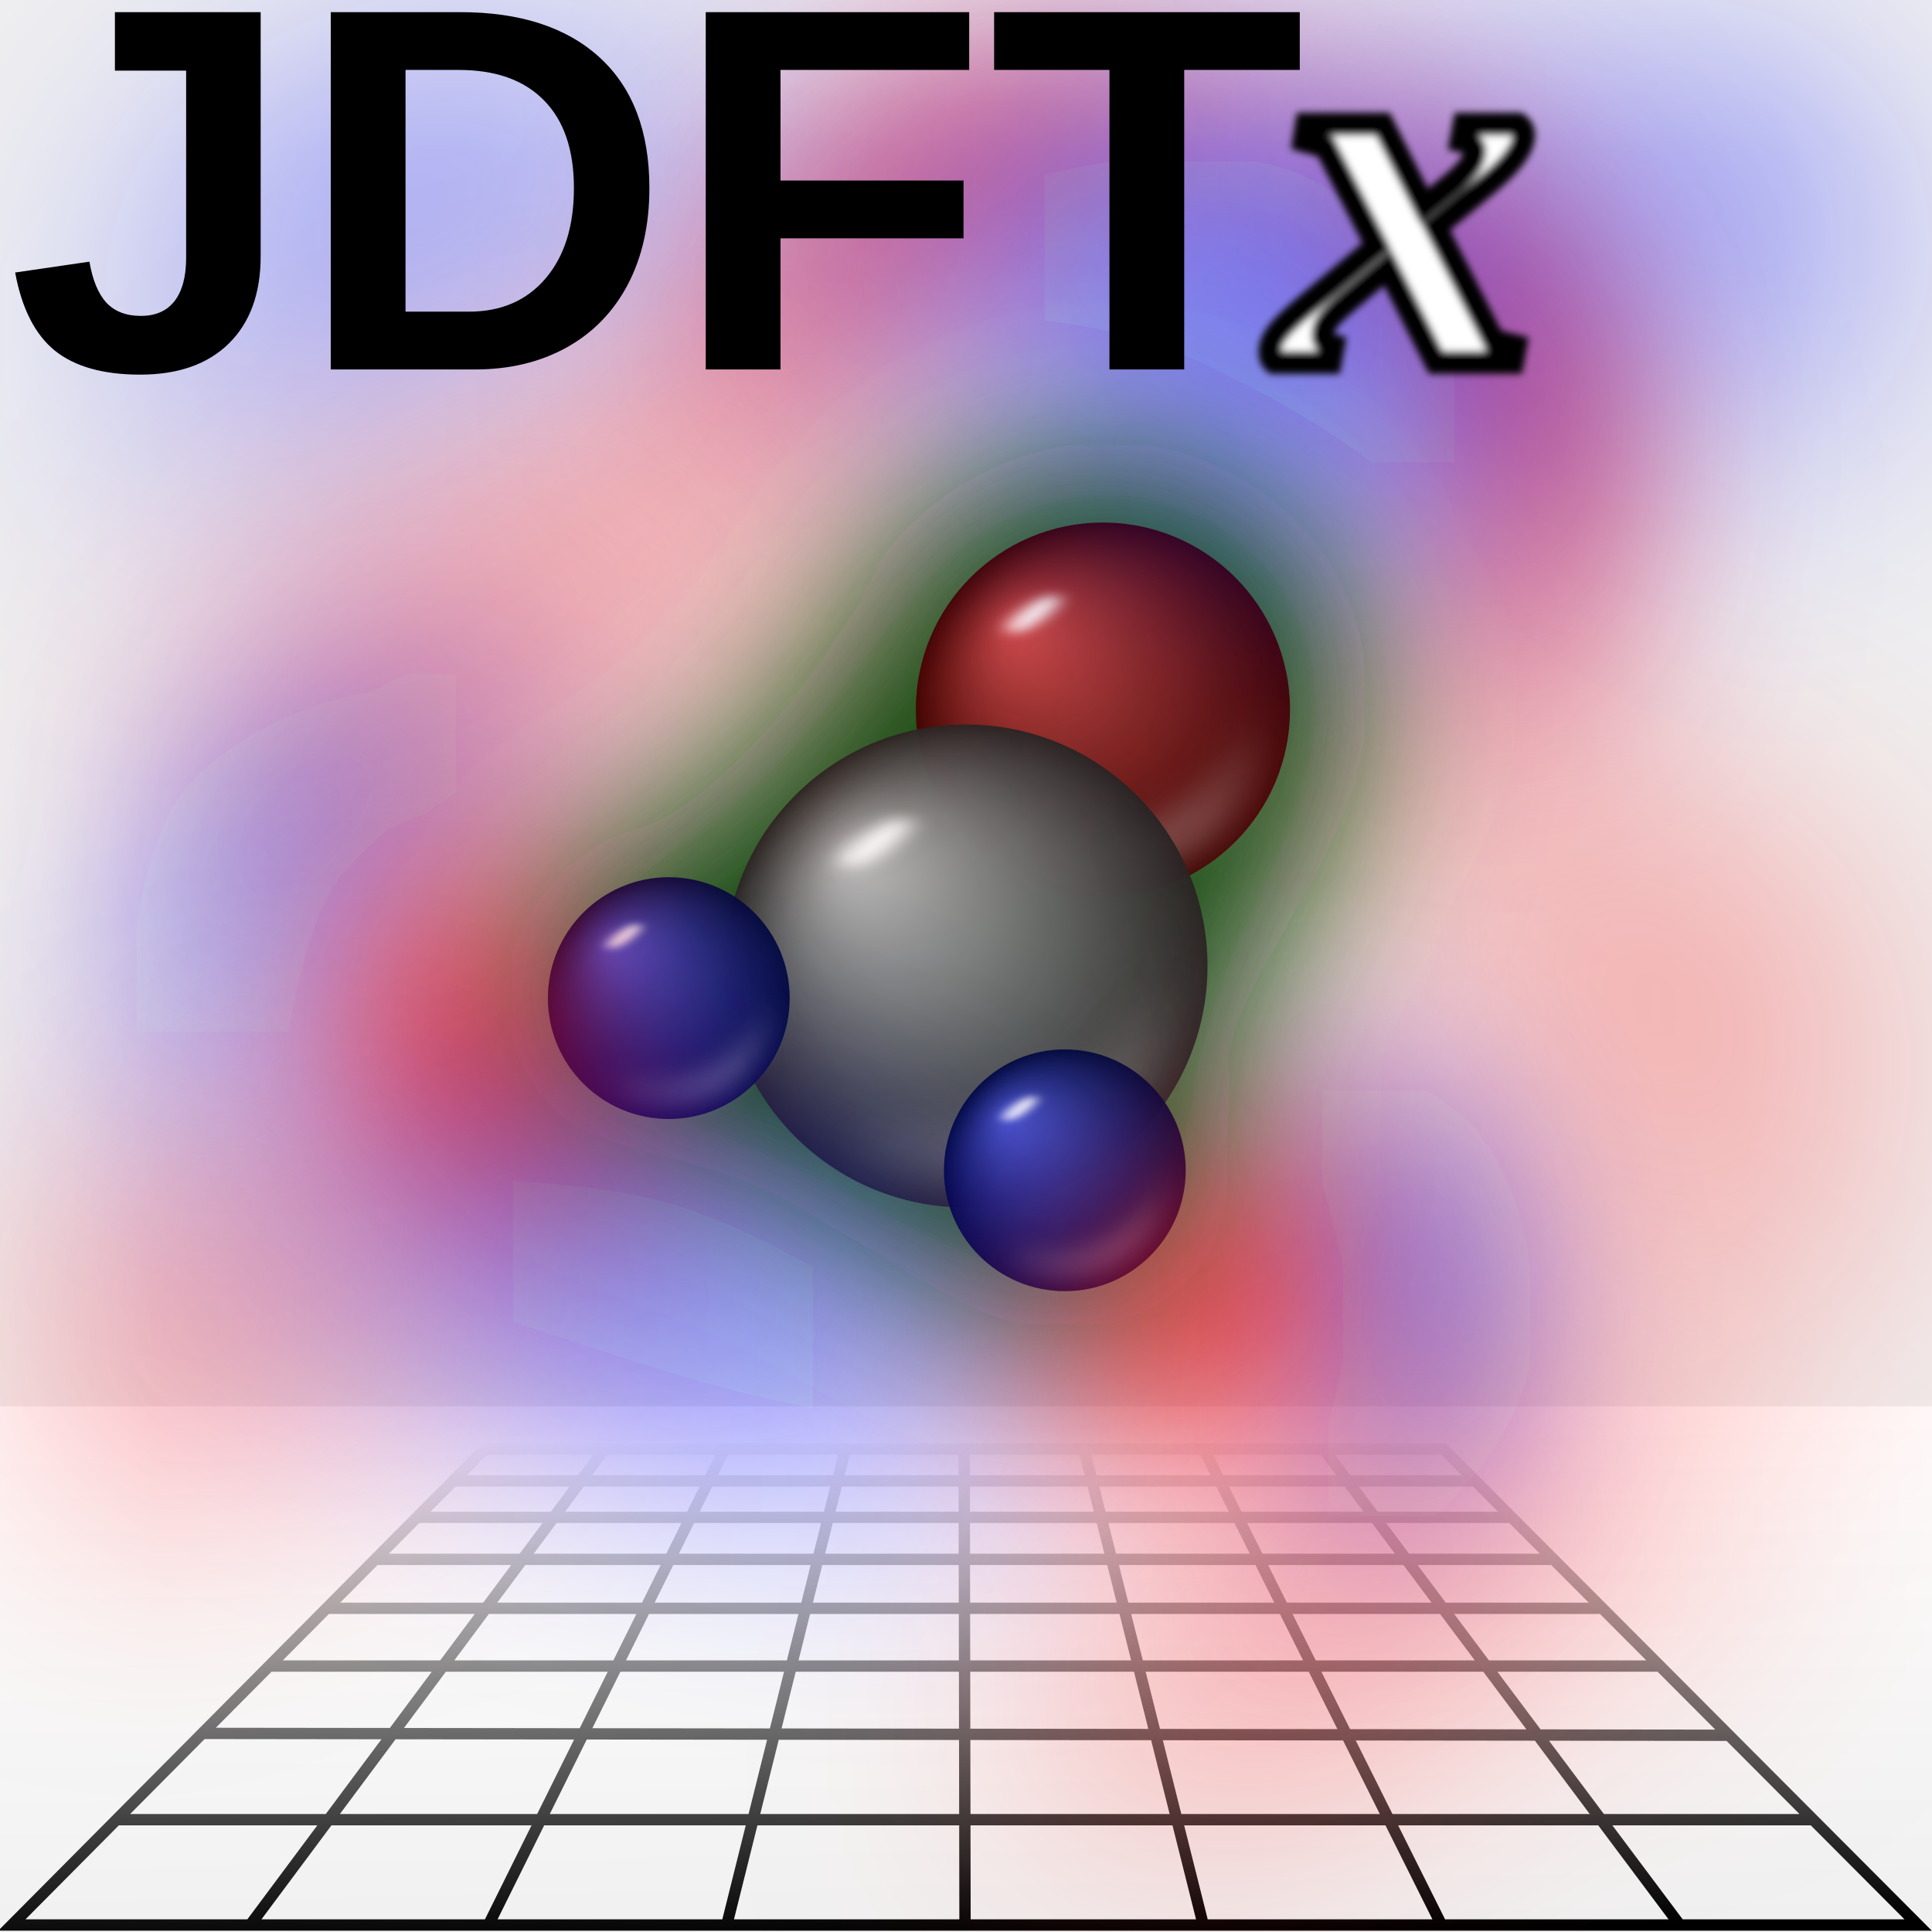
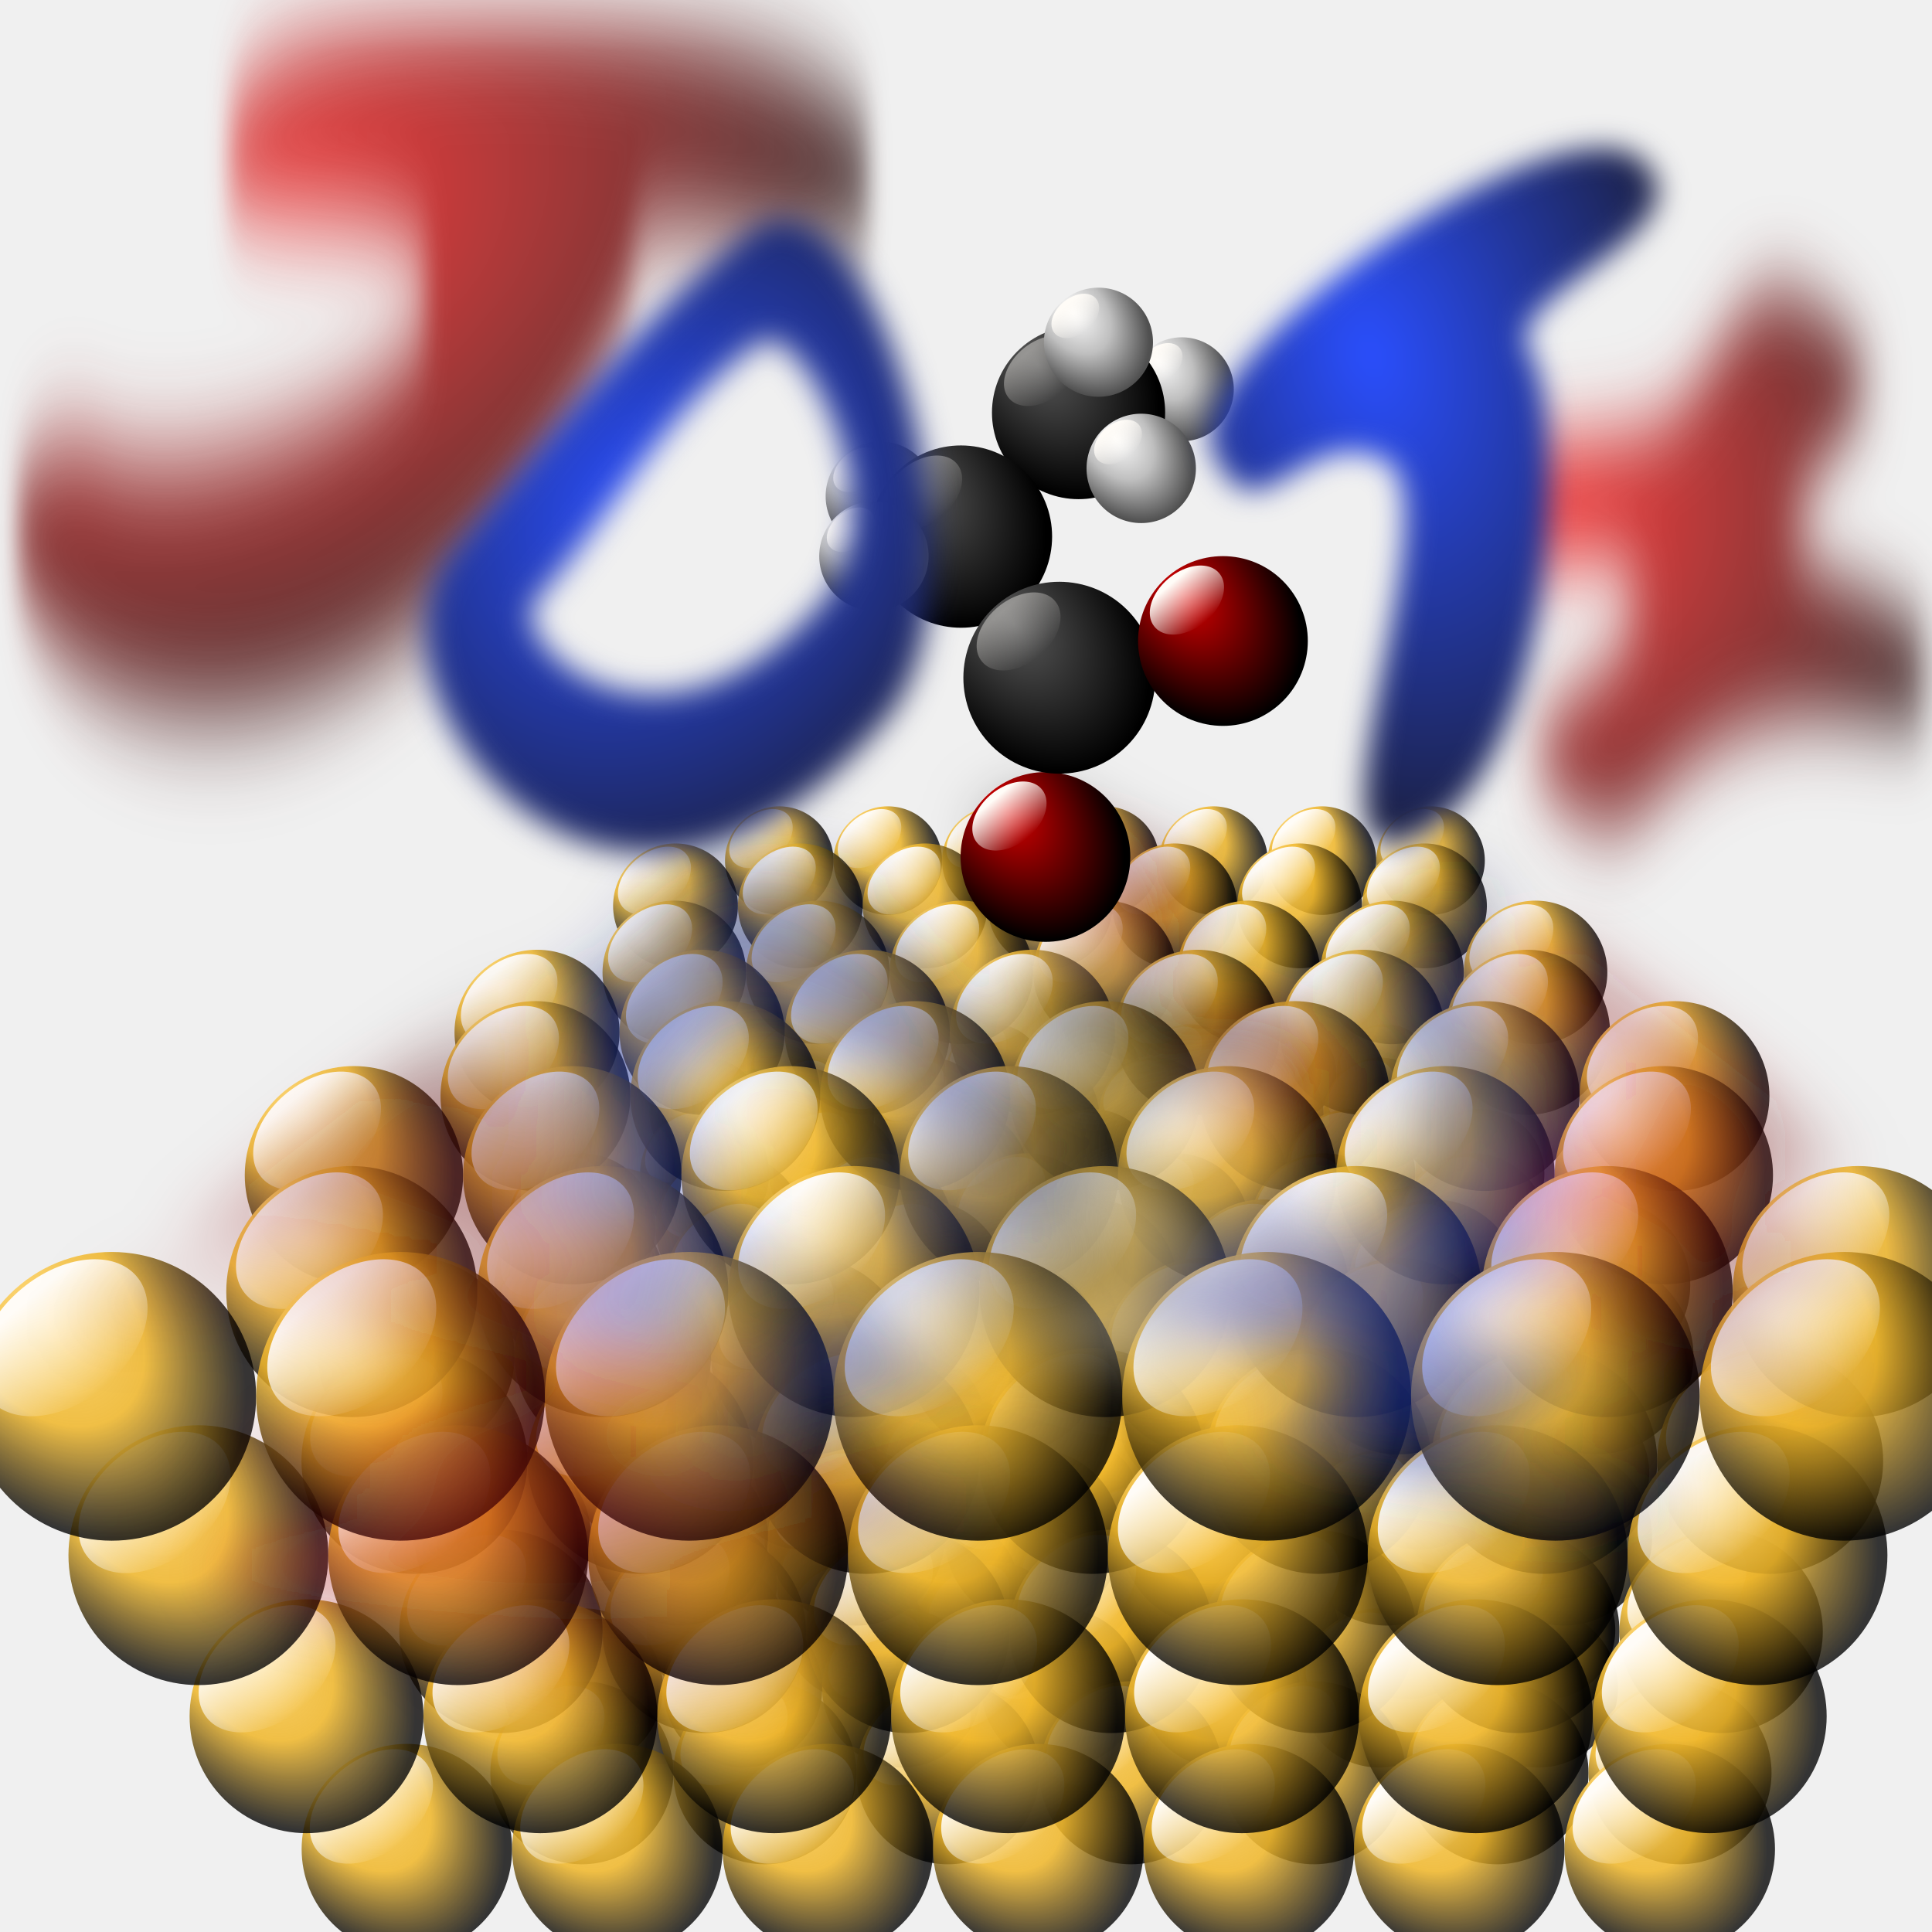
<svg xmlns="http://www.w3.org/2000/svg" xmlns:xlink="http://www.w3.org/1999/xlink" width="128" height="128" id="svg2" version="1.1">
  <defs id="defs4">
-     <linearGradient id="linearGradient3860">
-       <stop style="stop-color:#ffffff;stop-opacity:1;" offset="0" id="stop3862" />
-       <stop style="stop-color:#ffffff;stop-opacity:0;" offset="1" id="stop3864" />
+     <linearGradient id="linearGradient3947">
+       <stop style="stop-color:#ffffff;stop-opacity:1;" offset="0" id="stop3949" />
+       <stop style="stop-color:#ffffff;stop-opacity:0;" offset="1" id="stop3951" />
    </linearGradient>
-     <linearGradient id="linearGradient3615">
-       <stop id="stop3617" offset="0" style="stop-color:#bcbcbc;stop-opacity:1;" />
-       <stop id="stop3619" offset="1" style="stop-color:#242424;stop-opacity:0.941;" />
+     <linearGradient id="linearGradient15452">
+       <stop style="stop-color:#2a4fff;stop-opacity:1;" offset="0" id="stop15454" />
+       <stop style="stop-color:#1a1b2e;stop-opacity:1;" offset="1" id="stop15456" />
    </linearGradient>
-     <radialGradient gradientUnits="userSpaceOnUse" r="16" fy="40.699" fx="72.242" cy="48" cx="80" id="radialGradient3621" xlink:href="#linearGradient3615" />
-     <filter height="1.67" y="-0.335" width="1.389" x="-0.194" id="filter3647">
-       <feGaussianBlur id="feGaussianBlur3649" stdDeviation="1.779" />
+     <linearGradient id="linearGradient3784">
+       <stop style="stop-color:#fffcf7;stop-opacity:1;" offset="0" id="stop3786" />
+       <stop style="stop-color:#fffcf7;stop-opacity:0;" offset="1" id="stop3788" />
+     </linearGradient>
+     <linearGradient id="linearGradient3774">
+       <stop style="stop-color:#ffda7e;stop-opacity:1;" offset="0" id="stop3776" />
+       <stop id="stop3958" offset="0.5" style="stop-color:#f0b72a;stop-opacity:0.863;" />
+       <stop style="stop-color:#000000;stop-opacity:0.784;" offset="1" id="stop3778" />
+     </linearGradient>
+     <radialGradient xlink:href="#linearGradient3774" id="radialGradient3796" gradientUnits="userSpaceOnUse" gradientTransform="matrix(-0.05001178,1.722411,-1.170445,-0.03398494,82.17846,-41.11462)" cx="41.144" cy="24.354" fx="41.144" fy="24.354" r="28.764" />
+     <linearGradient xlink:href="#linearGradient3784" id="linearGradient3798" gradientUnits="userSpaceOnUse" x1="51.23" y1="23.091" x2="51.417" y2="41.468" />
+     <linearGradient id="linearGradient3774-8">
+       <stop style="stop-color:#dd0000;stop-opacity:1;" offset="0" id="stop3776-0" />
+       <stop style="stop-color:#000000;stop-opacity:1;" offset="1" id="stop3778-9" />
+     </linearGradient>
+     <linearGradient xlink:href="#linearGradient3784-2" id="linearGradient3798-5" gradientUnits="userSpaceOnUse" x1="51.23" y1="23.091" x2="51.417" y2="41.468" />
+     <linearGradient id="linearGradient3784-2">
+       <stop style="stop-color:#fffcf7;stop-opacity:1;" offset="0" id="stop3786-4" />
+       <stop style="stop-color:#fffcf7;stop-opacity:0;" offset="1" id="stop3788-3" />
+     </linearGradient>
+     <linearGradient id="linearGradient3774-8-2">
+       <stop style="stop-color:#5a5a5a;stop-opacity:1;" offset="0" id="stop3776-0-4" />
+       <stop style="stop-color:#000000;stop-opacity:1;" offset="1" id="stop3778-9-4" />
+     </linearGradient>
+     <linearGradient y2="41.468" x2="51.417" y1="23.091" x1="51.23" gradientUnits="userSpaceOnUse" id="linearGradient3821-5" xlink:href="#linearGradient3784-2-6" />
+     <linearGradient id="linearGradient3784-2-6">
+       <stop style="stop-color:#fffcf7;stop-opacity:1;" offset="0" id="stop3786-4-7" />
+       <stop style="stop-color:#fffcf7;stop-opacity:0;" offset="1" id="stop3788-3-5" />
+     </linearGradient>
+     <linearGradient id="linearGradient3774-8-2-5">
+       <stop style="stop-color:#ffffff;stop-opacity:1;" offset="0" id="stop3776-0-4-1" />
+       <stop id="stop3956" offset="0.5" style="stop-color:#bfbfbf;stop-opacity:1;" />
+       <stop style="stop-color:#505050;stop-opacity:1;" offset="1" id="stop3778-9-4-1" />
+     </linearGradient>
+     <linearGradient y2="41.468" x2="51.417" y1="23.091" x1="51.23" gradientUnits="userSpaceOnUse" id="linearGradient3873-1" xlink:href="#linearGradient3784-2-6-4" />
+     <linearGradient id="linearGradient3784-2-6-4">
+       <stop style="stop-color:#fffcf7;stop-opacity:1;" offset="0" id="stop3786-4-7-6" />
+       <stop style="stop-color:#fffcf7;stop-opacity:0;" offset="1" id="stop3788-3-5-9" />
+     </linearGradient>
+     <radialGradient xlink:href="#linearGradient3774" id="radialGradient4038" gradientUnits="userSpaceOnUse" gradientTransform="matrix(-0.05001178,1.722411,-1.170445,-0.03398494,82.17846,-41.11462)" cx="41.144" cy="24.354" fx="41.144" fy="24.354" r="28.764" />
+     <linearGradient xlink:href="#linearGradient3784" id="linearGradient4040" gradientUnits="userSpaceOnUse" x1="51.23" y1="23.091" x2="51.417" y2="41.468" />
+     <filter id="filter15464" color-interpolation-filters="sRGB">
+       <feGaussianBlur stdDeviation="1.033" id="feGaussianBlur15466" />
    </filter>
-     <filter height="2.178" y="-0.589" width="1.45" x="-0.225" id="filter3661">
-       <feGaussianBlur id="feGaussianBlur3663" stdDeviation="0.564" />
+     <radialGradient xlink:href="#linearGradient15452" id="radialGradient15479" cx="94.044" cy="25.659" fx="94.044" fy="25.659" r="17.703" gradientTransform="matrix(0.5442415,2.015422,-1.342468,0.3625181,65.30023,-180.9101)" gradientUnits="userSpaceOnUse" />
+     <filter id="filter15489" color-interpolation-filters="sRGB">
+       <feGaussianBlur stdDeviation="0.957" id="feGaussianBlur15491" />
    </filter>
-     <radialGradient gradientUnits="userSpaceOnUse" r="16" fy="40.699" fx="72.242" cy="48" cx="80" id="radialGradient3621-5" xlink:href="#linearGradient3615-5" />
-     <linearGradient id="linearGradient3615-5">
-       <stop id="stop3617-4" offset="0" style="stop-color:#ce4c4c;stop-opacity:1;" />
-       <stop id="stop3619-8" offset="1" style="stop-color:#3d0000;stop-opacity:0.941;" />
+     <radialGradient xlink:href="#linearGradient15452-3" id="radialGradient15479-5" cx="94.044" cy="25.659" fx="94.044" fy="25.659" r="17.703" gradientTransform="matrix(0.5442415,2.015422,-1.342468,0.3625181,80.80023,-164.5768)" gradientUnits="userSpaceOnUse" />
+     <linearGradient id="linearGradient15452-3">
+       <stop style="stop-color:#ff1212;stop-opacity:1;" offset="0" id="stop15454-9" />
+       <stop style="stop-color:#000000;stop-opacity:1;" offset="1" id="stop15456-1" />
    </linearGradient>
-     <filter height="1.67" y="-0.335" width="1.389" x="-0.194" id="filter3647-3" color-interpolation-filters="sRGB">
-       <feGaussianBlur id="feGaussianBlur3649-8" stdDeviation="1.779" />
+     <filter id="filter15542" x="-0.109" width="1.218" y="-0.133" height="1.267" color-interpolation-filters="sRGB">
+       <feGaussianBlur stdDeviation="2.243" id="feGaussianBlur15544" />
    </filter>
-     <filter height="2.178" y="-0.589" width="1.45" x="-0.225" id="filter3661-5" color-interpolation-filters="sRGB">
-       <feGaussianBlur id="feGaussianBlur3663-2" stdDeviation="0.564" />
+     <radialGradient r="17.703" fy="35.089" fx="96.506" cy="35.089" cx="96.506" gradientTransform="matrix(1.572971,0.6931794,-0.9870468,2.23982,-113.3355,-119.5898)" gradientUnits="userSpaceOnUse" id="radialGradient15510-2" xlink:href="#linearGradient15452-3-9" />
+     <linearGradient id="linearGradient15452-3-9">
+       <stop style="stop-color:#ff1212;stop-opacity:1;" offset="0" id="stop15454-9-5" />
+       <stop style="stop-color:#000000;stop-opacity:1;" offset="1" id="stop15456-1-1" />
+     </linearGradient>
+     <filter color-interpolation-filters="sRGB" id="filter15542-2" x="-0.109" width="1.218" y="-0.133" height="1.267">
+       <feGaussianBlur stdDeviation="2.243" id="feGaussianBlur15544-3" />
    </filter>
-     <linearGradient id="linearGradient3615-5-9">
-       <stop id="stop3617-4-3" offset="0" style="stop-color:#4c57ce;stop-opacity:1;" />
-       <stop id="stop3619-8-4" offset="1" style="stop-color:#00083d;stop-opacity:0.941;" />
-     </linearGradient>
-     <filter height="1.67" y="-0.335" width="1.389" x="-0.194" id="filter3647-3-1" color-interpolation-filters="sRGB">
-       <feGaussianBlur id="feGaussianBlur3649-8-5" stdDeviation="1.779" />
+     <radialGradient xlink:href="#linearGradient3774-8" id="radialGradient3560" gradientUnits="userSpaceOnUse" gradientTransform="matrix(-0.05001178,1.722411,-1.170445,-0.03398494,82.17846,-41.11462)" cx="41.144" cy="24.354" fx="41.144" fy="24.354" r="28.764" />
+     <linearGradient xlink:href="#linearGradient3784-2" id="linearGradient3562" gradientUnits="userSpaceOnUse" x1="51.23" y1="23.091" x2="51.417" y2="41.468" />
+     <radialGradient xlink:href="#linearGradient3774-8-2-5" id="radialGradient3564" gradientUnits="userSpaceOnUse" gradientTransform="matrix(-0.05001178,1.722411,-1.170445,-0.03398494,82.17846,-41.11462)" cx="41.144" cy="24.354" fx="41.144" fy="24.354" r="28.764" />
+     <linearGradient xlink:href="#linearGradient3784-2-6-4" id="linearGradient3566" gradientUnits="userSpaceOnUse" x1="51.23" y1="23.091" x2="51.417" y2="41.468" />
+     <radialGradient xlink:href="#linearGradient3774-8-2" id="radialGradient3568" gradientUnits="userSpaceOnUse" gradientTransform="matrix(-0.05001178,1.722411,-1.170445,-0.03398494,82.17846,-41.11462)" cx="41.144" cy="24.354" fx="41.144" fy="24.354" r="28.764" />
+     <linearGradient xlink:href="#linearGradient3784-2-6" id="linearGradient3570" gradientUnits="userSpaceOnUse" x1="51.23" y1="23.091" x2="51.417" y2="41.468" />
+     <radialGradient xlink:href="#linearGradient3774" id="radialGradient4733" gradientUnits="userSpaceOnUse" gradientTransform="matrix(-0.05001178,1.722411,-1.170445,-0.03398494,82.17846,-41.11462)" cx="41.144" cy="24.354" fx="41.144" fy="24.354" r="28.764" />
+     <linearGradient xlink:href="#linearGradient3784" id="linearGradient4735" gradientUnits="userSpaceOnUse" x1="51.23" y1="23.091" x2="51.417" y2="41.468" />
+     <radialGradient xlink:href="#linearGradient3774" id="radialGradient4737" gradientUnits="userSpaceOnUse" gradientTransform="matrix(-0.05001178,1.722411,-1.170445,-0.03398494,82.17846,-41.11462)" cx="41.144" cy="24.354" fx="41.144" fy="24.354" r="28.764" />
+     <linearGradient xlink:href="#linearGradient3784" id="linearGradient4739" gradientUnits="userSpaceOnUse" x1="51.23" y1="23.091" x2="51.417" y2="41.468" />
+     <radialGradient xlink:href="#linearGradient3774" id="radialGradient4741" gradientUnits="userSpaceOnUse" gradientTransform="matrix(-0.05001178,1.722411,-1.170445,-0.03398494,82.17846,-41.11462)" cx="41.144" cy="24.354" fx="41.144" fy="24.354" r="28.764" />
+     <linearGradient xlink:href="#linearGradient3784" id="linearGradient4743" gradientUnits="userSpaceOnUse" x1="51.23" y1="23.091" x2="51.417" y2="41.468" />
+     <radialGradient xlink:href="#linearGradient3774" id="radialGradient4745" gradientUnits="userSpaceOnUse" gradientTransform="matrix(-0.05001178,1.722411,-1.170445,-0.03398494,82.17846,-41.11462)" cx="41.144" cy="24.354" fx="41.144" fy="24.354" r="28.764" />
+     <linearGradient xlink:href="#linearGradient3784" id="linearGradient4747" gradientUnits="userSpaceOnUse" x1="51.23" y1="23.091" x2="51.417" y2="41.468" />
+     <radialGradient xlink:href="#linearGradient3774" id="radialGradient4749" gradientUnits="userSpaceOnUse" gradientTransform="matrix(-0.05001178,1.722411,-1.170445,-0.03398494,82.17846,-41.11462)" cx="41.144" cy="24.354" fx="41.144" fy="24.354" r="28.764" />
+     <linearGradient xlink:href="#linearGradient3784" id="linearGradient4751" gradientUnits="userSpaceOnUse" x1="51.23" y1="23.091" x2="51.417" y2="41.468" />
+     <radialGradient xlink:href="#linearGradient3774" id="radialGradient4753" gradientUnits="userSpaceOnUse" gradientTransform="matrix(-0.05001178,1.722411,-1.170445,-0.03398494,82.17846,-41.11462)" cx="41.144" cy="24.354" fx="41.144" fy="24.354" r="28.764" />
+     <linearGradient xlink:href="#linearGradient3784" id="linearGradient4755" gradientUnits="userSpaceOnUse" x1="51.23" y1="23.091" x2="51.417" y2="41.468" />
+     <radialGradient xlink:href="#linearGradient3774" id="radialGradient4757" gradientUnits="userSpaceOnUse" gradientTransform="matrix(-0.05001178,1.722411,-1.170445,-0.03398494,82.17846,-41.11462)" cx="41.144" cy="24.354" fx="41.144" fy="24.354" r="28.764" />
+     <linearGradient xlink:href="#linearGradient3784" id="linearGradient4759" gradientUnits="userSpaceOnUse" x1="51.23" y1="23.091" x2="51.417" y2="41.468" />
+     <clipPath clipPathUnits="userSpaceOnUse" id="clipPath4805">
+       <path style="fill:none;stroke:#000000;stroke-width:1px;stroke-linecap:butt;stroke-linejoin:miter;stroke-opacity:1" d="M 48.75,30.09 1,-6.66 l 25,-37 88,1 15.75,44.25 -37.75,28.5 z" id="path4807" />
+     </clipPath>
+     <filter id="filter4869" color-interpolation-filters="sRGB">
+       <feTurbulence id="feTurbulence4871" numOctaves="1" baseFrequency="0.002 0.107" />
+       <feColorMatrix id="feColorMatrix4873" values="2 0 0 0 0 0 0 0 0 0 0 0 0 0 0 0 0 0 0.5 0.5" result="result91" />
+       <feDisplacementMap id="feDisplacementMap4875" in2="result91" yChannelSelector="A" xChannelSelector="R" scale="14.3" in="SourceGraphic" />
    </filter>
-     <filter height="2.178" y="-0.589" width="1.45" x="-0.225" id="filter3661-5-0" color-interpolation-filters="sRGB">
-       <feGaussianBlur id="feGaussianBlur3663-2-8" stdDeviation="0.564" />
+     <clipPath clipPathUnits="userSpaceOnUse" id="clipPath4879">
+       <path style="fill:none;stroke:#000000;stroke-width:1.111px;stroke-linecap:butt;stroke-linejoin:miter;stroke-opacity:1" d="M 48.964,33.54 -7.703,-9.516 20.908,-43.127 118.131,-43.404 136.464,1.04 94.797,33.262 z" id="path4881" />
+     </clipPath>
+     <filter id="filter4894">
+       <feGaussianBlur stdDeviation="2.062" id="feGaussianBlur4896" />
    </filter>
-     <radialGradient r="16" fy="40.699" fx="72.242" cy="48" cx="80" gradientUnits="userSpaceOnUse" id="radialGradient3785" xlink:href="#linearGradient3615-5-9" />
-     <filter height="1.473" y="-0.236" width="1.488" x="-0.244" id="filter3797">
-       <feGaussianBlur id="feGaussianBlur3799" stdDeviation="5.778" />
-     </filter>
-     <filter height="3.69" y="-1.345" width="1.772" x="-0.386" id="filter4017">
-       <feGaussianBlur id="feGaussianBlur4019" stdDeviation="9.948" />
-     </filter>
-     <filter height="2.226" y="-0.613" width="1.789" x="-0.394" id="filter4041">
-       <feGaussianBlur id="feGaussianBlur4043" stdDeviation="7.207" />
-     </filter>
-     <filter height="1.718" y="-0.359" width="2.448" x="-0.724" id="filter4049">
-       <feGaussianBlur id="feGaussianBlur4051" stdDeviation="6.694" />
-     </filter>
-     <filter height="2.839" y="-0.92" width="2.183" x="-0.592" id="filter4105">
-       <feGaussianBlur id="feGaussianBlur4107" stdDeviation="10.81" />
-     </filter>
-     <filter height="2.839" y="-0.92" width="2.183" x="-0.592" id="filter4105-5" color-interpolation-filters="sRGB">
-       <feGaussianBlur id="feGaussianBlur4107-2" stdDeviation="10.81" />
-     </filter>
-     <filter height="2.839" y="-0.92" width="2.183" x="-0.592" id="filter4105-6" color-interpolation-filters="sRGB">
-       <feGaussianBlur id="feGaussianBlur4107-3" stdDeviation="10.81" />
-     </filter>
-     <filter height="2.839" y="-0.92" width="2.183" x="-0.592" id="filter4105-67" color-interpolation-filters="sRGB">
-       <feGaussianBlur id="feGaussianBlur4107-5" stdDeviation="10.81" />
-     </filter>
-     <filter height="2.839" y="-0.92" width="2.183" x="-0.592" id="filter4105-9" color-interpolation-filters="sRGB">
-       <feGaussianBlur id="feGaussianBlur4107-0" stdDeviation="10.81" />
-     </filter>
-     <filter height="2.839" y="-0.92" width="2.183" x="-0.592" id="filter4105-9-8" color-interpolation-filters="sRGB">
-       <feGaussianBlur id="feGaussianBlur4107-0-2" stdDeviation="10.81" />
-     </filter>
-     <filter height="2.122" y="-0.561" width="2.29" x="-0.645" id="filter4220">
-       <feGaussianBlur id="feGaussianBlur4222" stdDeviation="6.611" />
-     </filter>
-     <filter height="2.281" y="-0.641" width="2.129" x="-0.564" id="filter4224">
-       <feGaussianBlur id="feGaussianBlur4226" stdDeviation="6.498" />
-     </filter>
-     <filter height="2.54" y="-0.77" width="1.983" x="-0.491" id="filter4232">
-       <feGaussianBlur id="feGaussianBlur4234" stdDeviation="10.259" />
-     </filter>
-     <filter height="2.09" y="-0.545" width="2.335" x="-0.667" id="filter4240">
-       <feGaussianBlur id="feGaussianBlur4242" stdDeviation="7.339" />
-     </filter>
-     <filter height="1.963" y="-0.482" width="3.851" x="-1.426" id="filter4244">
-       <feGaussianBlur id="feGaussianBlur4246" stdDeviation="6.622" />
-     </filter>
-     <filter id="filter4553">
-       <feGaussianBlur stdDeviation="0.178" id="feGaussianBlur4555" />
-     </filter>
-     <linearGradient xlink:href="#linearGradient3860" id="linearGradient3866" x1="58.263" y1="94.853" x2="58.88" y2="128.353" gradientUnits="userSpaceOnUse" />
+     <radialGradient xlink:href="#linearGradient15452-3" id="radialGradient3143" gradientUnits="userSpaceOnUse" gradientTransform="matrix(1.572971,0.6931794,-0.9870468,2.23982,-113.3355,-119.5898)" cx="96.506" cy="35.089" fx="96.506" fy="35.089" r="17.703" />
+     <radialGradient xlink:href="#linearGradient15452" id="radialGradient3145" gradientUnits="userSpaceOnUse" gradientTransform="matrix(1.031292,0.884747,-1.053962,1.228535,42.42991,-56.48211)" cx="34.366" cy="43.742" fx="34.366" fy="43.742" r="19.901" />
+     <radialGradient xlink:href="#linearGradient15452-3-9" id="radialGradient3147" gradientUnits="userSpaceOnUse" gradientTransform="matrix(1.775356,0.2496986,-0.2763279,1.964691,-158.1116,-66.10111)" cx="99.019" cy="34.805" fx="99.019" fy="34.805" r="17.703" />
  </defs>
-   <g id="layer2" style="display:inline">
-     <path d="m 30.021,98.114 c 0,0 67.723,0 67.723,0 m -70.121,2.414 c 0,0 72.528,0 72.528,0 0,0 0,0 0,0 0,0 0,0 0,0 m -75.293,2.783 c 0,0 78.067,0 78.067,0 m -81.289,3.243 c 0,0 84.522,0 84.522,0 m -88.325,3.827 c 0,0 92.141,0 92.141,0 m -96.753,4.46 c 0,0 101.325,0.125 101.325,0.125 m -106.828,5.594 c 0,0 112.406,0 112.406,0 M 87.697,96 c 0,0 23.598,31.536 23.598,31.536 M 71.818,96 c 0,0 7.903,31.536 7.903,31.536 M 56.01,96 c 0,0 -7.862,31.536 -7.862,31.536 M 40.061,96 c 0,0 -23.486,31.536 -23.486,31.536 0,0 0,0 0,0 M 79.757,96 c 0,0 15.751,31.536 15.751,31.536 M 63.879,96 c 0,0 0.056,31.536 0.056,31.536 M 48,96 c 0,0 -15.639,31.536 -15.639,31.536 M 32.121,96 c 0,0 -31.334,31.536 -31.334,31.536 0,0 126.294,0 126.294,0 0,0 -31.446,-31.536 -31.446,-31.536 0,0 -63.515,0 -63.515,0 0,0 0,0 0,0" style="fill:none;stroke:#000000;stroke-width:0.75;stroke-linecap:butt;stroke-linejoin:miter;stroke-miterlimit:4;stroke-opacity:1;stroke-dasharray:none" id="path4277" />
-     <rect style="fill:url(#linearGradient3866);fill-opacity:1;stroke:none" id="rect3090" width="128" height="35" x="0" y="93.175" />
+   <g id="layer2">
+     <use x="0" y="0" xlink:href="#use4701" id="use4703" transform="matrix(0.9,0,0,0.9,8.679154,20.17485)" width="128" height="128" />
+     <use x="0" y="0" xlink:href="#use4699" id="use4701" transform="matrix(0.9,0,0,0.9,8.479154,20.97485)" width="128" height="128" />
+     <use x="0" y="0" xlink:href="#g4614" id="use4699" transform="matrix(0.9,0,0,0.9,6.479154,19.77485)" width="128" height="128" />
+     <g id="g4614" transform="translate(12.75,-31)">
+       <g id="g14100">
+         <g id="g13962">
+           <g id="GoldLine">
+             <g transform="matrix(0.09653158,-0.07941442,0.07941442,0.09653158,-43.51299,-1.91656)" id="use7678">
+               <path style="fill:url(#radialGradient4733);fill-opacity:1;stroke:none" id="path8380" d="m 80.699,50.017 c 0,15.886 -12.878,28.764 -28.764,28.764 -15.886,0 -28.764,-12.878 -28.764,-28.764 0,-15.886 12.878,-28.764 28.764,-28.764 15.886,0 28.764,12.878 28.764,28.764 z" transform="translate(0,924.3622)" />
+               <path style="fill:url(#linearGradient4735);fill-opacity:1;stroke:none" id="path8382" d="m 71.431,31.241 c 0,5.604 -9.086,10.147 -20.295,10.147 -11.208,0 -20.295,-4.543 -20.295,-10.147 0,-5.604 9.086,-10.147 20.295,-10.147 11.208,0 20.295,4.543 20.295,10.147 z" transform="matrix(0.9409449,0,0,1.259842,3.738948,919.8399)" />
+             </g>
+             <g transform="matrix(0.09653158,-0.07941442,0.07941442,0.09653158,-36.32177,-1.91656)" id="use7680">
+               <path style="fill:url(#radialGradient4737);fill-opacity:1;stroke:none" id="path8390" d="m 80.699,50.017 c 0,15.886 -12.878,28.764 -28.764,28.764 -15.886,0 -28.764,-12.878 -28.764,-28.764 0,-15.886 12.878,-28.764 28.764,-28.764 15.886,0 28.764,12.878 28.764,28.764 z" transform="translate(0,924.3622)" />
+               <path style="fill:url(#linearGradient4739);fill-opacity:1;stroke:none" id="path8392" d="m 71.431,31.241 c 0,5.604 -9.086,10.147 -20.295,10.147 -11.208,0 -20.295,-4.543 -20.295,-10.147 0,-5.604 9.086,-10.147 20.295,-10.147 11.208,0 20.295,4.543 20.295,10.147 z" transform="matrix(0.9409449,0,0,1.259842,3.738948,919.8399)" />
+             </g>
+             <g transform="matrix(0.09653158,-0.07941442,0.07941442,0.09653158,-29.13056,-1.91656)" id="use7682">
+               <path style="fill:url(#radialGradient4741);fill-opacity:1;stroke:none" id="path8400" d="m 80.699,50.017 c 0,15.886 -12.878,28.764 -28.764,28.764 -15.886,0 -28.764,-12.878 -28.764,-28.764 0,-15.886 12.878,-28.764 28.764,-28.764 15.886,0 28.764,12.878 28.764,28.764 z" transform="translate(0,924.3622)" />
+               <path style="fill:url(#linearGradient4743);fill-opacity:1;stroke:none" id="path8402" d="m 71.431,31.241 c 0,5.604 -9.086,10.147 -20.295,10.147 -11.208,0 -20.295,-4.543 -20.295,-10.147 0,-5.604 9.086,-10.147 20.295,-10.147 11.208,0 20.295,4.543 20.295,10.147 z" transform="matrix(0.9409449,0,0,1.259842,3.738948,919.8399)" />
+             </g>
+             <g transform="matrix(0.09653158,-0.07941442,0.07941442,0.09653158,-21.93934,-1.91656)" id="use7684">
+               <path style="fill:url(#radialGradient4745);fill-opacity:1;stroke:none" id="path8410" d="m 80.699,50.017 c 0,15.886 -12.878,28.764 -28.764,28.764 -15.886,0 -28.764,-12.878 -28.764,-28.764 0,-15.886 12.878,-28.764 28.764,-28.764 15.886,0 28.764,12.878 28.764,28.764 z" transform="translate(0,924.3622)" />
+               <path style="fill:url(#linearGradient4747);fill-opacity:1;stroke:none" id="path8412" d="m 71.431,31.241 c 0,5.604 -9.086,10.147 -20.295,10.147 -11.208,0 -20.295,-4.543 -20.295,-10.147 0,-5.604 9.086,-10.147 20.295,-10.147 11.208,0 20.295,4.543 20.295,10.147 z" transform="matrix(0.9409449,0,0,1.259842,3.738948,919.8399)" />
+             </g>
+             <g transform="matrix(0.09653158,-0.07941442,0.07941442,0.09653158,-14.74812,-1.91656)" id="use7686">
+               <path style="fill:url(#radialGradient4749);fill-opacity:1;stroke:none" id="path8420" d="m 80.699,50.017 c 0,15.886 -12.878,28.764 -28.764,28.764 -15.886,0 -28.764,-12.878 -28.764,-28.764 0,-15.886 12.878,-28.764 28.764,-28.764 15.886,0 28.764,12.878 28.764,28.764 z" transform="translate(0,924.3622)" />
+               <path style="fill:url(#linearGradient4751);fill-opacity:1;stroke:none" id="path8422" d="m 71.431,31.241 c 0,5.604 -9.086,10.147 -20.295,10.147 -11.208,0 -20.295,-4.543 -20.295,-10.147 0,-5.604 9.086,-10.147 20.295,-10.147 11.208,0 20.295,4.543 20.295,10.147 z" transform="matrix(0.9409449,0,0,1.259842,3.738948,919.8399)" />
+             </g>
+             <g transform="matrix(0.09653158,-0.07941442,0.07941442,0.09653158,-7.556909,-1.91656)" id="use7688">
+               <path style="fill:url(#radialGradient4753);fill-opacity:1;stroke:none" id="path8430" d="m 80.699,50.017 c 0,15.886 -12.878,28.764 -28.764,28.764 -15.886,0 -28.764,-12.878 -28.764,-28.764 0,-15.886 12.878,-28.764 28.764,-28.764 15.886,0 28.764,12.878 28.764,28.764 z" transform="translate(0,924.3622)" />
+               <path style="fill:url(#linearGradient4755);fill-opacity:1;stroke:none" id="path8432" d="m 71.431,31.241 c 0,5.604 -9.086,10.147 -20.295,10.147 -11.208,0 -20.295,-4.543 -20.295,-10.147 0,-5.604 9.086,-10.147 20.295,-10.147 11.208,0 20.295,4.543 20.295,10.147 z" transform="matrix(0.9409449,0,0,1.259842,3.738948,919.8399)" />
+             </g>
+             <g transform="matrix(0.09653158,-0.07941442,0.07941442,0.09653158,-0.365693,-1.91656)" id="use7690">
+               <path style="fill:url(#radialGradient4757);fill-opacity:1;stroke:none" id="path8440" d="m 80.699,50.017 c 0,15.886 -12.878,28.764 -28.764,28.764 -15.886,0 -28.764,-12.878 -28.764,-28.764 0,-15.886 12.878,-28.764 28.764,-28.764 15.886,0 28.764,12.878 28.764,28.764 z" transform="translate(0,924.3622)" />
+               <path style="fill:url(#linearGradient4759);fill-opacity:1;stroke:none" id="path8442" d="m 71.431,31.241 c 0,5.604 -9.086,10.147 -20.295,10.147 -11.208,0 -20.295,-4.543 -20.295,-10.147 0,-5.604 9.086,-10.147 20.295,-10.147 11.208,0 20.295,4.543 20.295,10.147 z" transform="matrix(0.9409449,0,0,1.259842,3.738948,919.8399)" />
+             </g>
+           </g>
+           <use height="128" width="128" transform="matrix(1.15,0,0,1.15,-12.70743,-10.20262)" id="use13960" xlink:href="#GoldLine" y="0" x="0" />
+         </g>
+         <use x="0" y="0" xlink:href="#g13962" id="use14098" transform="matrix(1.3225,0,0,1.3225,-19.49494,-20.97835)" width="128" height="128" />
+       </g>
+       <use height="128" width="128" transform="matrix(1.749006,0,0,1.749006,-45.277,-50.3269)" id="use14166" xlink:href="#g14100" y="0" x="0" />
+     </g>
  </g>
-   <g transform="translate(0,-924.3622)" id="layer1">
-     <path transform="translate(0,924.3622)" id="path3787" d="m 34.681,70.503 c -3.493,-7.099 2.282,-14.146 7.529,-15.515 5.248,-1.369 13.005,-11.18 15.743,-16.884 2.738,-5.704 12.925,-11.509 22.36,-7.301 10.427,4.651 11.865,15.059 8.67,23.045 -3.208,8.019 -8.462,12.755 -7.758,19.394 0.673,6.344 -0.228,12.321 -7.758,14.374 -5.74,1.565 -9.928,-1.287 -19.394,-7.073 C 44.709,74.817 38.217,77.69 34.681,70.503 z" style="fill:#0c4811;fill-opacity:1;stroke:none;filter:url(#filter3797)" />
-     <g id="Oxygen" transform="matrix(0.7746036,0,0,0.7746036,23.49685,205.7877)">
-       <path style="fill:url(#radialGradient3621-5);fill-opacity:1;fill-rule:evenodd;stroke:none" id="path2841-2" d="m 96,48 a 16,16 0 1 1 -32,0 16,16 0 1 1 32,0 z" transform="translate(-16,940.3622)" />
-       <path style="opacity:0.438;fill:#ffffff;fill-opacity:1;stroke:none;filter:url(#filter3647-3)" d="m 56.014,999.656 c 4.675,2.718 11.431,2.581 14.602,0.685 3.669,-2.193 4.791,-3.936 7.358,-11.351 -3.08,5.59 -5.077,7.442 -8.613,9.355 -3.559,1.925 -7.361,2.108 -13.348,1.312 z" id="path3625-7" />
-       <path style="fill:#ffffff;fill-opacity:1;stroke:none;filter:url(#filter3661-5)" id="path3651-0" d="m 62.46,55.529 a 3.594,0.542 0 1 1 -7.187,0 3.594,0.542 0 1 1 7.187,0 z" transform="matrix(0.598111,-0.4188018,0.8150823,1.164058,-22.40189,940.1907)" />
+   <g id="layer1">
+     <g id="g4809" />
+     <g id="g4883" style="opacity:0.5;filter:url(#filter4894)" transform="translate(0,-2)">
+       <use clip-path="url(#clipPath4879)" style="filter:url(#filter4869)" height="128" width="128" transform="matrix(0.9,0,0,-0.9,6.432545,84.93596)" id="use4866" xlink:href="#g4365" y="0" x="0" />
    </g>
-     <g id="Carbon">
-       <path style="fill:url(#radialGradient3621);fill-opacity:1;fill-rule:evenodd;stroke:none" id="path2841" d="m 96,48 a 16,16 0 1 1 -32,0 16,16 0 1 1 32,0 z" transform="translate(-16,940.3622)" />
-       <path style="opacity:0.438;fill:#ffffff;fill-opacity:1;stroke:none;filter:url(#filter3647)" d="m 56.014,999.656 c 4.675,2.718 11.431,2.581 14.602,0.685 3.669,-2.193 4.791,-3.936 7.358,-11.351 -3.08,5.59 -5.077,7.442 -8.613,9.355 -3.559,1.925 -7.361,2.108 -13.348,1.312 z" id="path3625" />
-       <path style="fill:#ffffff;fill-opacity:1;stroke:none;filter:url(#filter3661)" id="path3651" d="m 62.46,55.529 a 3.594,0.542 0 1 1 -7.187,0 3.594,0.542 0 1 1 7.187,0 z" transform="matrix(0.598111,-0.4188018,0.8150823,1.164058,-22.40189,940.1907)" />
+   </g>
+   <g id="layer4" transform="translate(0,28)">
+     <g id="g4365">
+       <path transform="matrix(0.9431739,0.6604174,-0.6604174,0.9431739,30.62609,-39.5346)" id="path15471-9" d="M -1.231,21.108 C -3.931,11.633 23.894,-4.507 30.085,2.028 37.512,9.869 19.577,9.962 22.585,14.861 25.503,19.615 29.109,43.325 16.596,50.751 5.705,57.214 -4.252,43.197 3.781,41.344 11.447,39.576 18.085,24.528 12.751,22.028 7.31,19.478 1.469,30.583 -1.231,21.108 z" style="opacity:0.8;fill:url(#radialGradient3143);fill-opacity:1;stroke:none;filter:url(#filter15542)" />
+       <path transform="matrix(0.9082117,0.330562,-0.330562,0.9082117,103.9703,-20.5641)" id="path15471-9-0" d="M 1.577,29.241 C -1.948,23.303 9.846,21.664 12.906,18.024 16.625,13.6 13.654,4.519 20.834,6.869 c 10.264,3.36 1.161,9.742 3.677,15.393 1.276,2.865 10.244,-0.195 12.888,5.678 2.387,5.302 -5.349,2.943 -10.655,7.075 -7.029,5.473 -3.843,12.801 -11.597,9.374 -7.029,-3.107 3.194,-9.655 0.575,-14.931 -2.492,-5.022 -10.621,5.72 -14.146,-0.217 z" style="opacity:0.8;fill:url(#radialGradient3147);fill-opacity:1;stroke:none;filter:url(#filter15542-2)" />
+       <g transform="matrix(0.85,0,0,0.85,18.14882,-812.114)" id="g3422">
+         <g id="Oxygen" transform="matrix(0.1776181,-0.1461226,0.1461226,0.1776181,-91.46738,823.8049)">
+           <path transform="translate(0,924.3622)" d="m 80.699,50.017 a 28.764,28.764 0 1 1 -57.528,0 28.764,28.764 0 1 1 57.528,0 z" id="path3004-5" style="fill:url(#radialGradient3560);fill-opacity:1;stroke:none" />
+           <path transform="matrix(0.7006628,0,0,0.9381259,15.49668,926.5991)" d="m 71.431,31.241 a 20.295,10.147 0 1 1 -40.589,0 20.295,10.147 0 1 1 40.589,0 z" id="path3782-5" style="fill:url(#linearGradient3562);fill-opacity:1;stroke:none" />
+         </g>
+         <use x="0" y="0" xlink:href="#use14250" id="use14254" transform="matrix(0.95,0,0,0.95,6.546667,41.78311)" width="128" height="128" />
+         <use x="0" y="0" xlink:href="#use14238" id="use14240" transform="matrix(0.95,0,0,0.95,11.84417,38.54894)" width="128" height="128" />
+         <use x="0" y="0" xlink:href="#use14254" id="use14256" transform="matrix(1.05,0,0,1.05,-10.03833,-51.30811)" width="128" height="128" />
+         <use x="0" y="0" xlink:href="#use14242" id="use14244" transform="translate(0.5,-4.666667)" width="128" height="128" />
+         <use x="0" y="0" xlink:href="#Carbon" id="use14238" transform="matrix(0.95,0,0,0.95,-4.605833,37.76561)" width="128" height="128" />
+         <g transform="matrix(0.1144479,-0.09415375,0.09415375,0.1144479,-50.91869,859.203)" id="use14242">
+           <path style="fill:url(#radialGradient3564);fill-opacity:1;stroke:none" id="path15416" d="m 80.699,50.017 a 28.764,28.764 0 1 1 -57.528,0 28.764,28.764 0 1 1 57.528,0 z" transform="translate(0,924.3622)" />
+           <path style="fill:url(#linearGradient3566);fill-opacity:1;stroke:none" id="path15418" d="m 71.431,31.241 a 20.295,10.147 0 1 1 -40.589,0 20.295,10.147 0 1 1 40.589,0 z" transform="matrix(0.7006628,0,0,0.9381259,15.49668,926.5991)" />
+         </g>
+         <g id="Carbon" transform="matrix(0.2007857,-0.165182,0.165182,0.2007857,-110.1612,788.2494)">
+           <path transform="translate(0,924.3622)" d="m 80.699,50.017 a 28.764,28.764 0 1 1 -57.528,0 28.764,28.764 0 1 1 57.528,0 z" id="path3004-5-6" style="fill:url(#radialGradient3568);fill-opacity:1;stroke:none" />
+           <path transform="matrix(0.7006628,0,0,0.9381259,15.49668,926.5991)" d="m 71.431,31.241 a 20.295,10.147 0 1 1 -40.589,0 20.295,10.147 0 1 1 40.589,0 z" id="path3782-5-9" style="opacity:0.4;fill:url(#linearGradient3570);fill-opacity:1;stroke:none" />
+         </g>
+         <use x="0" y="0" xlink:href="#Oxygen" id="use14236" transform="translate(13.83333,-16.83333)" width="128" height="128" />
+         <use x="0" y="0" xlink:href="#use14242" id="use14250" transform="translate(20.83333,-6.833333)" width="128" height="128" />
+       </g>
+       <path transform="matrix(0.9893522,0,0,0.9893522,9.671549,-22.16057)" id="path15471" d="m 71.5,24.5 c -3,-6.417 23.376,-24.54 28.667,-19.667 5.107,4.704 -9.899,8.979 -7.5,12.833 2.623,4.214 1.967,28.655 -8.167,32.667 -8,3.167 3.667,-23 -1.667,-25.5 C 77.392,22.283 74.5,30.917 71.5,24.5 z" style="fill:url(#radialGradient15479);fill-opacity:1;stroke:none;filter:url(#filter15489)" />
+       <path transform="matrix(0.9829046,0,0,0.9829046,11.62881,-21.71075)" id="path15424" d="M 38.716,9.197 C 31.5,14.967 25.752,22.2 18.554,30.85 11.137,39.764 28.844,63.823 47.51,42.49 56.175,33.433 46.527,2.952 38.716,9.197 z m 4.982,24.886 c -11.2,12.8 -21.817,2.571 -19.384,-0.09 5.247,-5.739 8.626,-12.891 15.137,-17.373 2.449,-1.686 9.505,11.055 4.247,17.463 z" style="fill:url(#radialGradient3145);fill-opacity:1;stroke:none;filter:url(#filter15464)" />
    </g>
-     <g id="Hydrogen" transform="matrix(0.5005992,0,0,0.5005992,12.27072,495.7156)">
-       <path style="fill:url(#radialGradient3785);fill-opacity:1;fill-rule:evenodd;stroke:none" id="path2841-2-5" d="m 96,48 a 16,16 0 1 1 -32,0 16,16 0 1 1 32,0 z" transform="translate(-16,940.3622)" />
-       <path style="opacity:0.438;fill:#ffffff;fill-opacity:1;stroke:none;filter:url(#filter3647-3-1)" d="m 56.014,999.656 c 4.675,2.718 11.431,2.581 14.602,0.685 3.669,-2.193 4.791,-3.936 7.358,-11.351 -3.08,5.59 -5.077,7.442 -8.613,9.355 -3.559,1.925 -7.361,2.108 -13.348,1.312 z" id="path3625-7-6" />
-       <path style="fill:#ffffff;fill-opacity:1;stroke:none;filter:url(#filter3661-5-0)" id="path3651-0-5" d="m 62.46,55.529 a 3.594,0.542 0 1 1 -7.187,0 3.594,0.542 0 1 1 7.187,0 z" transform="matrix(0.598111,-0.4188018,0.8150823,1.164058,-22.40189,940.1907)" />
-     </g>
-     <use height="128" width="128" transform="translate(26.23886,11.4082)" id="use3783" xlink:href="#Hydrogen" y="0" x="0" />
-     <path id="path3801-8" d="m 45.383,957.183 c -0.033,-9.051 7.96,-23.015 16.35,-26.07 8.053,-2.931 18.993,-3.606 27.504,2.847 -10.141,-0.838 -16.649,1.624 -22.214,3.31 -5.976,1.811 -14.701,11.724 -21.64,19.912 z" style="fill:#fe0000;fill-opacity:1;stroke:none;filter:url(#filter4041)" />
-     <path id="path3801-8-6" d="m 97.304,977.42 c 6.423,-6.377 11.231,-24.359 7.458,-32.452 -3.621,-7.767 -10.274,-10.849 -20.855,-12.305 7.763,6.578 10.302,10.662 13.045,15.79 2.945,5.506 1.236,18.27 0.353,28.967 z" style="fill:#fe0000;fill-opacity:1;stroke:none;filter:url(#filter4049)" />
-     <path id="path3801" d="m 51.093,947.022 c 6.731,-10.039 26.76,-14.972 35.365,-10.952 9.434,4.407 17.34,18.938 13.918,30.574 -2.966,-8.67 -13.392,-14.78 -20.763,-18.253 -7.408,-3.49 -18.139,-4.096 -28.52,-1.369 z" style="fill:#000ffe;fill-opacity:1;stroke:none;filter:url(#filter4232)" />
-     <path id="path3801-8-3" d="m 48,1004.362 c -7.366,1.462 -20.527,-1.051 -23.595,-6.996 -3.93,-7.615 4.497,-16.695 10.581,-20.883 -2.748,8.187 -2.124,14.527 -0.149,17.595 2.332,3.622 5.968,7.298 13.163,10.285 z" style="fill:#fe0000;fill-opacity:1;stroke:none;filter:url(#filter4220)" />
-     <path id="path3801-8-3-2" d="m 61.815,1013.237 c 6.736,3.318 19.401,7.507 23.903,2.559 5.767,-6.338 4.274,-16.455 -0.519,-22.074 0.535,8.619 -4.225,11.945 -6.926,14.397 -3.19,2.895 -8.734,4.096 -16.458,5.118 z" style="fill:#fe0000;fill-opacity:1;stroke:none;filter:url(#filter4224)" />
-     <path id="path3801-8-3-4" d="m 14.269,1002.205 c -3.318,-6.736 -2.685,-21.414 2.005,-26.185 5.22,-5.311 16.683,-8.609 22.302,-3.816 -8.619,-0.535 -16.737,7.191 -19.188,9.893 -2.895,3.19 -4.096,12.385 -5.118,20.108 z" style="fill:#0017fe;fill-opacity:1;stroke:none;filter:url(#filter4240)" />
-     <path id="path3801-8-3-4-5" d="m 87.399,1028.41 c 6.242,-4.175 11.345,-10.037 11.142,-16.725 -0.324,-10.902 -5.126,-15.336 -11.02,-16.277 2.484,4.074 5.03,12.498 4.868,16.143 -0.229,5.123 -2.014,9.659 -4.99,16.859 z" style="fill:#0017fe;fill-opacity:1;stroke:none;filter:url(#filter4244)" />
-     <path id="path3801-7" d="m 10.445,1000.696 c 9.925,2.51 24.883,0.747 33.996,3.422 10.347,3.038 18.709,11.636 27.836,12.777 -11.408,3.879 -24.344,-0.406 -32.856,-3.194 -7.782,-2.549 -20.421,-6.15 -28.977,-13.005 z" style="fill:#000ffe;fill-opacity:1;stroke:none;filter:url(#filter4017)" />
-     <path id="path3801-8-2" d="m 16.214,985.473 c -0.033,-9.051 7.96,-23.015 16.35,-26.07 8.053,-2.931 18.993,-3.606 27.504,2.847 -10.141,-0.838 -16.649,1.624 -22.214,3.31 -5.976,1.811 -14.701,11.724 -21.64,19.912 z" style="fill:#fe0000;fill-opacity:1;stroke:none;filter:url(#filter4105)" />
-     <path id="path3801-8-2-0" d="m -9.306,1034.742 c -0.033,-9.051 7.96,-23.015 16.35,-26.07 8.053,-2.931 18.993,-3.606 27.504,2.847 -10.141,-0.838 -16.649,1.624 -22.214,3.31 -5.976,1.811 -14.701,11.724 -21.64,19.912 z" style="fill:#fe0000;fill-opacity:1;stroke:none;filter:url(#filter4105-5)" />
-     <path transform="matrix(-0.258819,0.9659258,-0.9659258,-0.258819,1098.131,1126.814)" id="path3801-8-2-02" d="m 109.495,1009.428 c -0.033,-9.051 7.96,-23.015 16.35,-26.07 8.053,-2.931 18.993,-3.606 27.504,2.847 -10.141,-0.838 -16.649,1.624 -22.214,3.31 -5.976,1.811 -14.701,11.724 -21.64,19.912 z" style="fill:#fe0000;fill-opacity:1;stroke:none;filter:url(#filter4105-6)" />
-     <path id="path3801-8-2-7" d="m 72.599,1048.748 c -0.033,-9.051 7.96,-23.015 16.35,-26.07 8.053,-2.931 18.993,-3.606 27.504,2.847 -10.141,-0.838 -16.649,1.624 -22.214,3.31 -5.976,1.811 -14.701,11.724 -21.64,19.912 z" style="fill:#fe0000;fill-opacity:1;stroke:none;filter:url(#filter4105-67)" />
-     <path id="path3801-8-2-78" d="m 10.583,957.305 c -0.033,-9.051 7.96,-23.015 16.35,-26.07 8.053,-2.931 18.993,-3.606 27.504,2.847 -10.141,-0.838 -16.649,1.624 -22.214,3.31 -5.976,1.811 -14.701,11.724 -21.64,19.912 z" style="fill:#0008fe;fill-opacity:1;stroke:none;filter:url(#filter4105-9)" />
-     <path transform="matrix(-1,0,0,1,65.3142,-15.90662)" id="path3801-8-2-78-8" d="m -65.506,974.291 c -0.033,-9.051 7.96,-23.015 16.35,-26.07 8.053,-2.931 18.993,-3.606 27.504,2.847 -10.141,-0.838 -16.649,1.624 -22.214,3.31 -5.976,1.811 -14.701,11.724 -21.64,19.912 z" style="fill:#0008fe;fill-opacity:1;stroke:none;filter:url(#filter4105-9-8)" />
-   </g>
-   <g id="layer3">
-     <text xml:space="preserve" style="font-size:34.399px;font-style:normal;font-variant:normal;font-weight:bold;font-stretch:normal;fill:#000000;fill-opacity:1;stroke:none;font-family:Liberation Sans;-inkscape-font-specification:Bitstream Vera Sans Bold" x="0.488" y="24.478" id="text4529">
-       <tspan id="tspan4531" x="0.488" y="24.478">JDFT</tspan>
-     </text>
-     <text xml:space="preserve" style="font-size:24px;font-style:italic;font-variant:normal;font-weight:bold;font-stretch:normal;fill:#ffffff;fill-opacity:1;stroke:#000000;stroke-width:1.047;stroke-miterlimit:4;stroke-opacity:1;stroke-dasharray:none;filter:url(#filter4553);font-family:Liberation Serif;-inkscape-font-specification:Bitstream Vera Sans Bold" x="59.308" y="17.001" id="text4533" transform="matrix(1.433299,0,0,1.433299,-0.4370366,-0.3516544)">
-       <tspan id="tspan4535" x="59.308" y="17.001">x</tspan>
-     </text>
  </g>
</svg>
